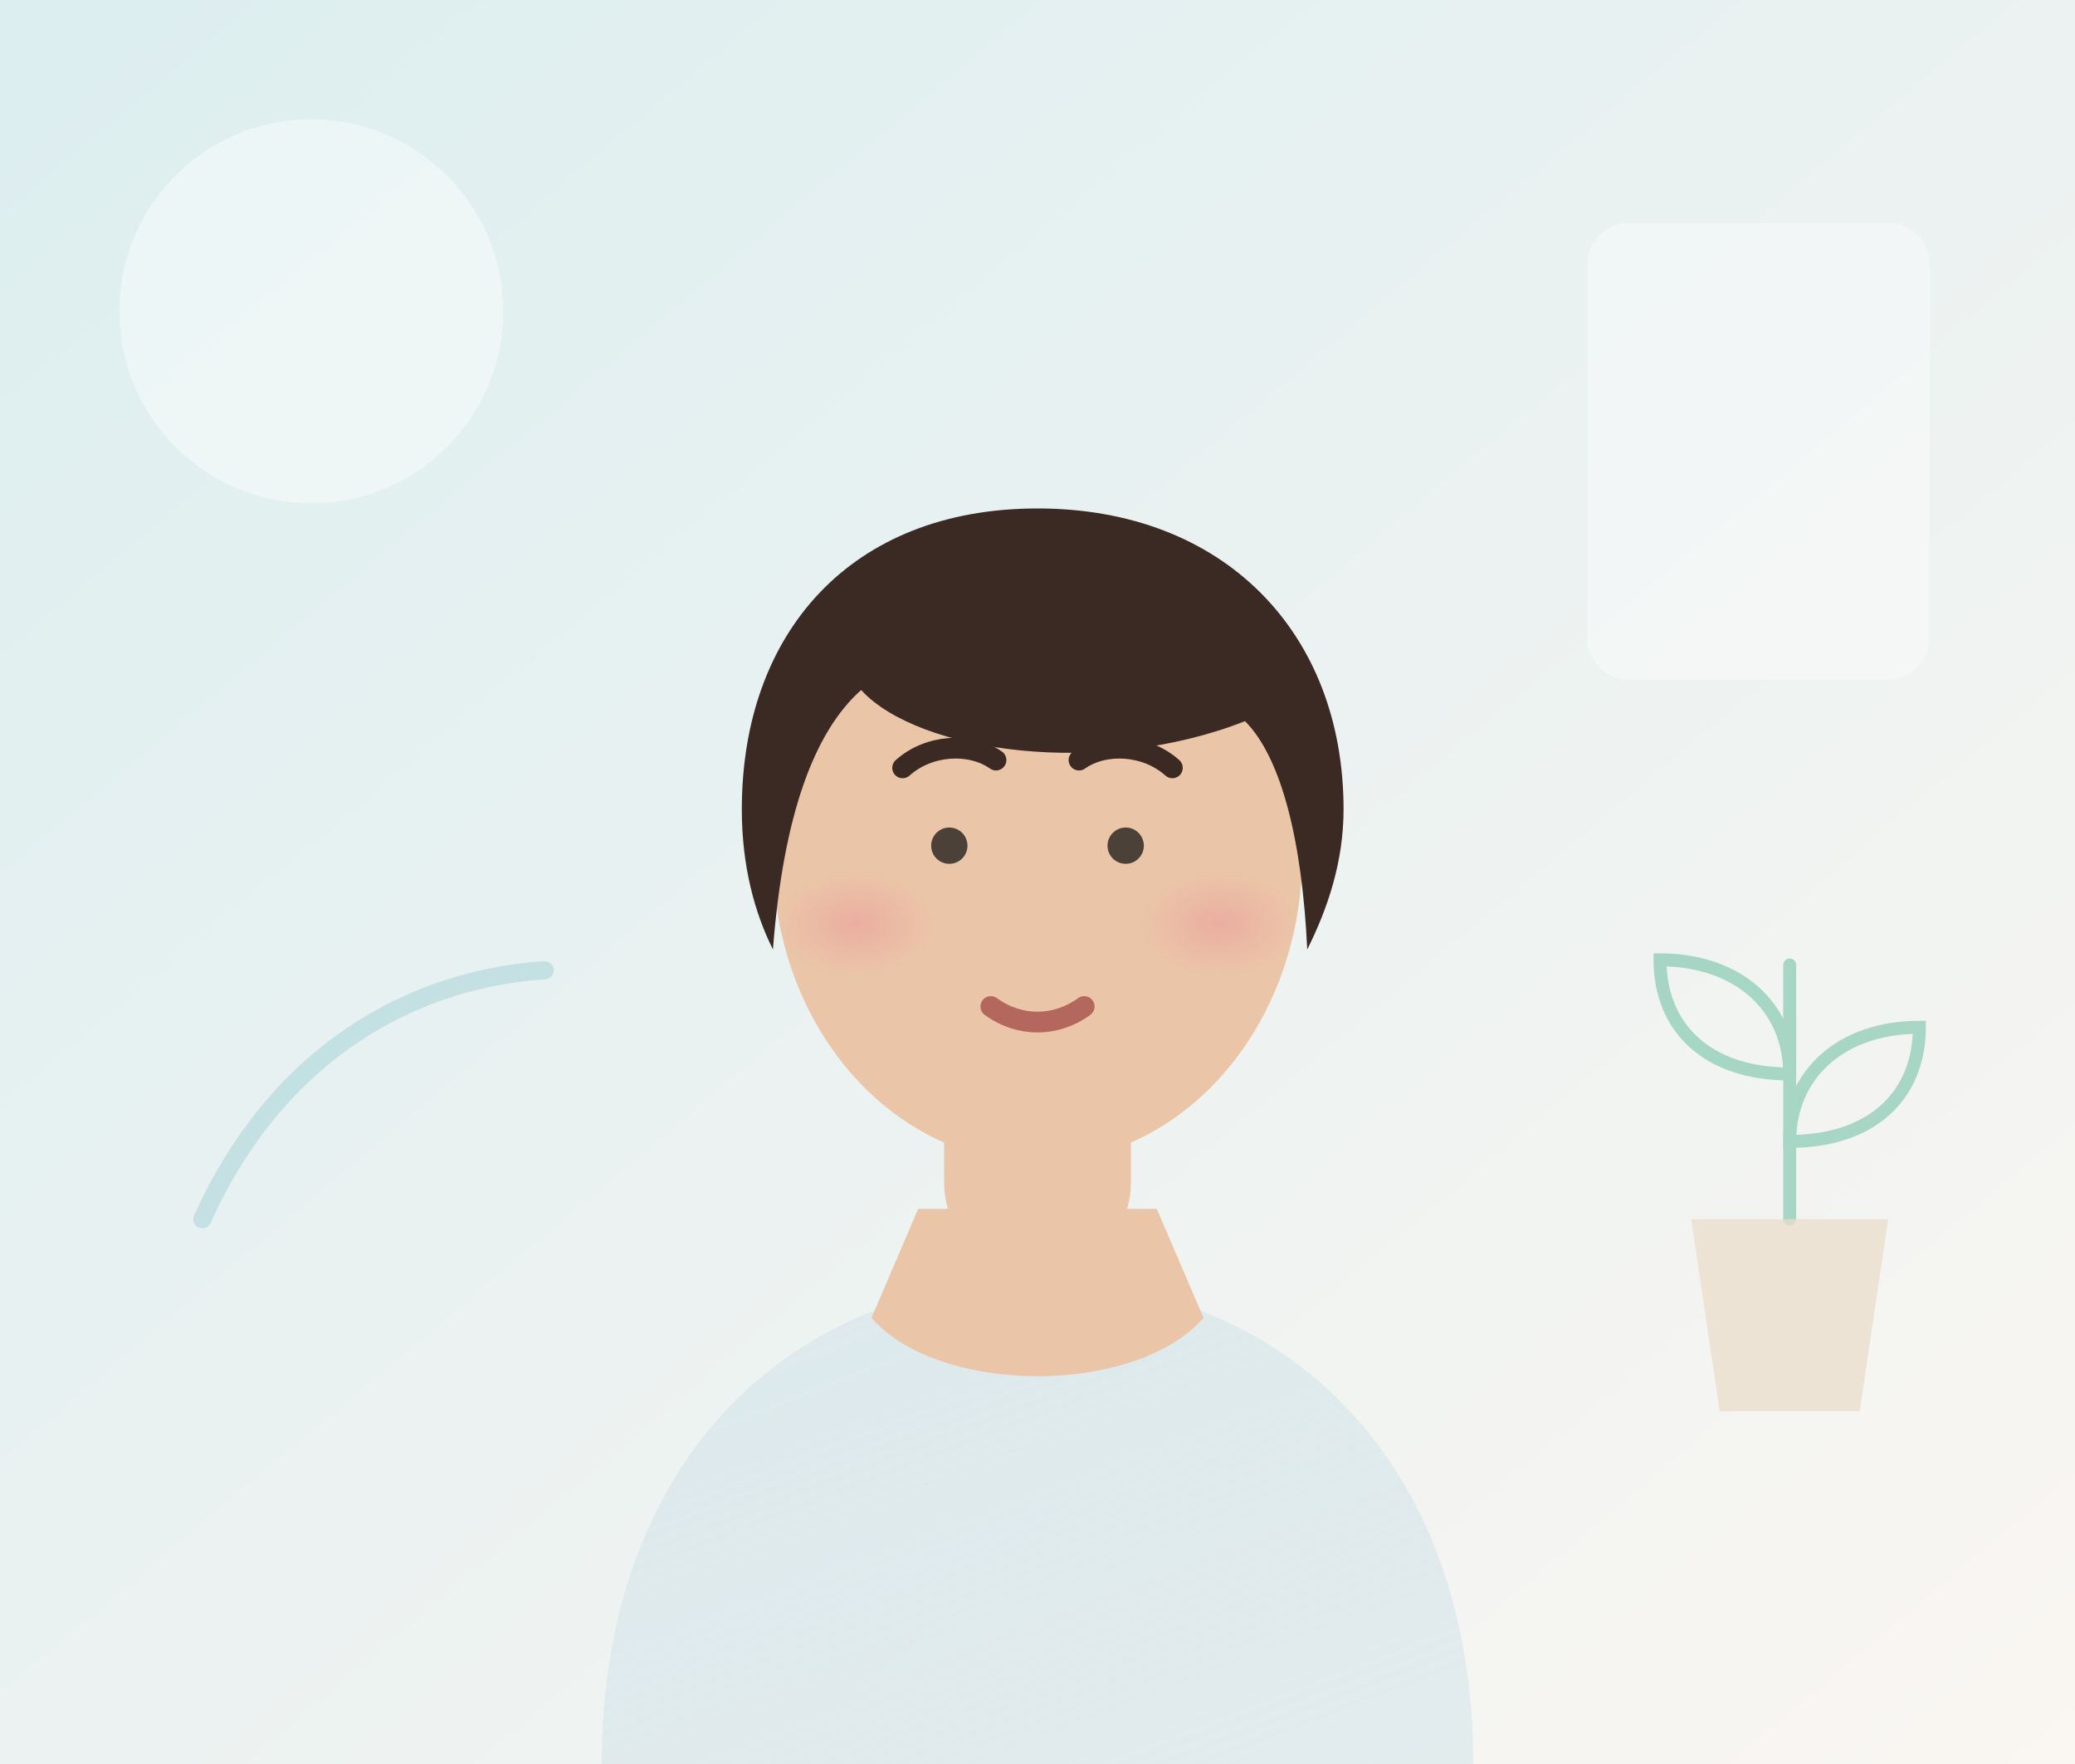
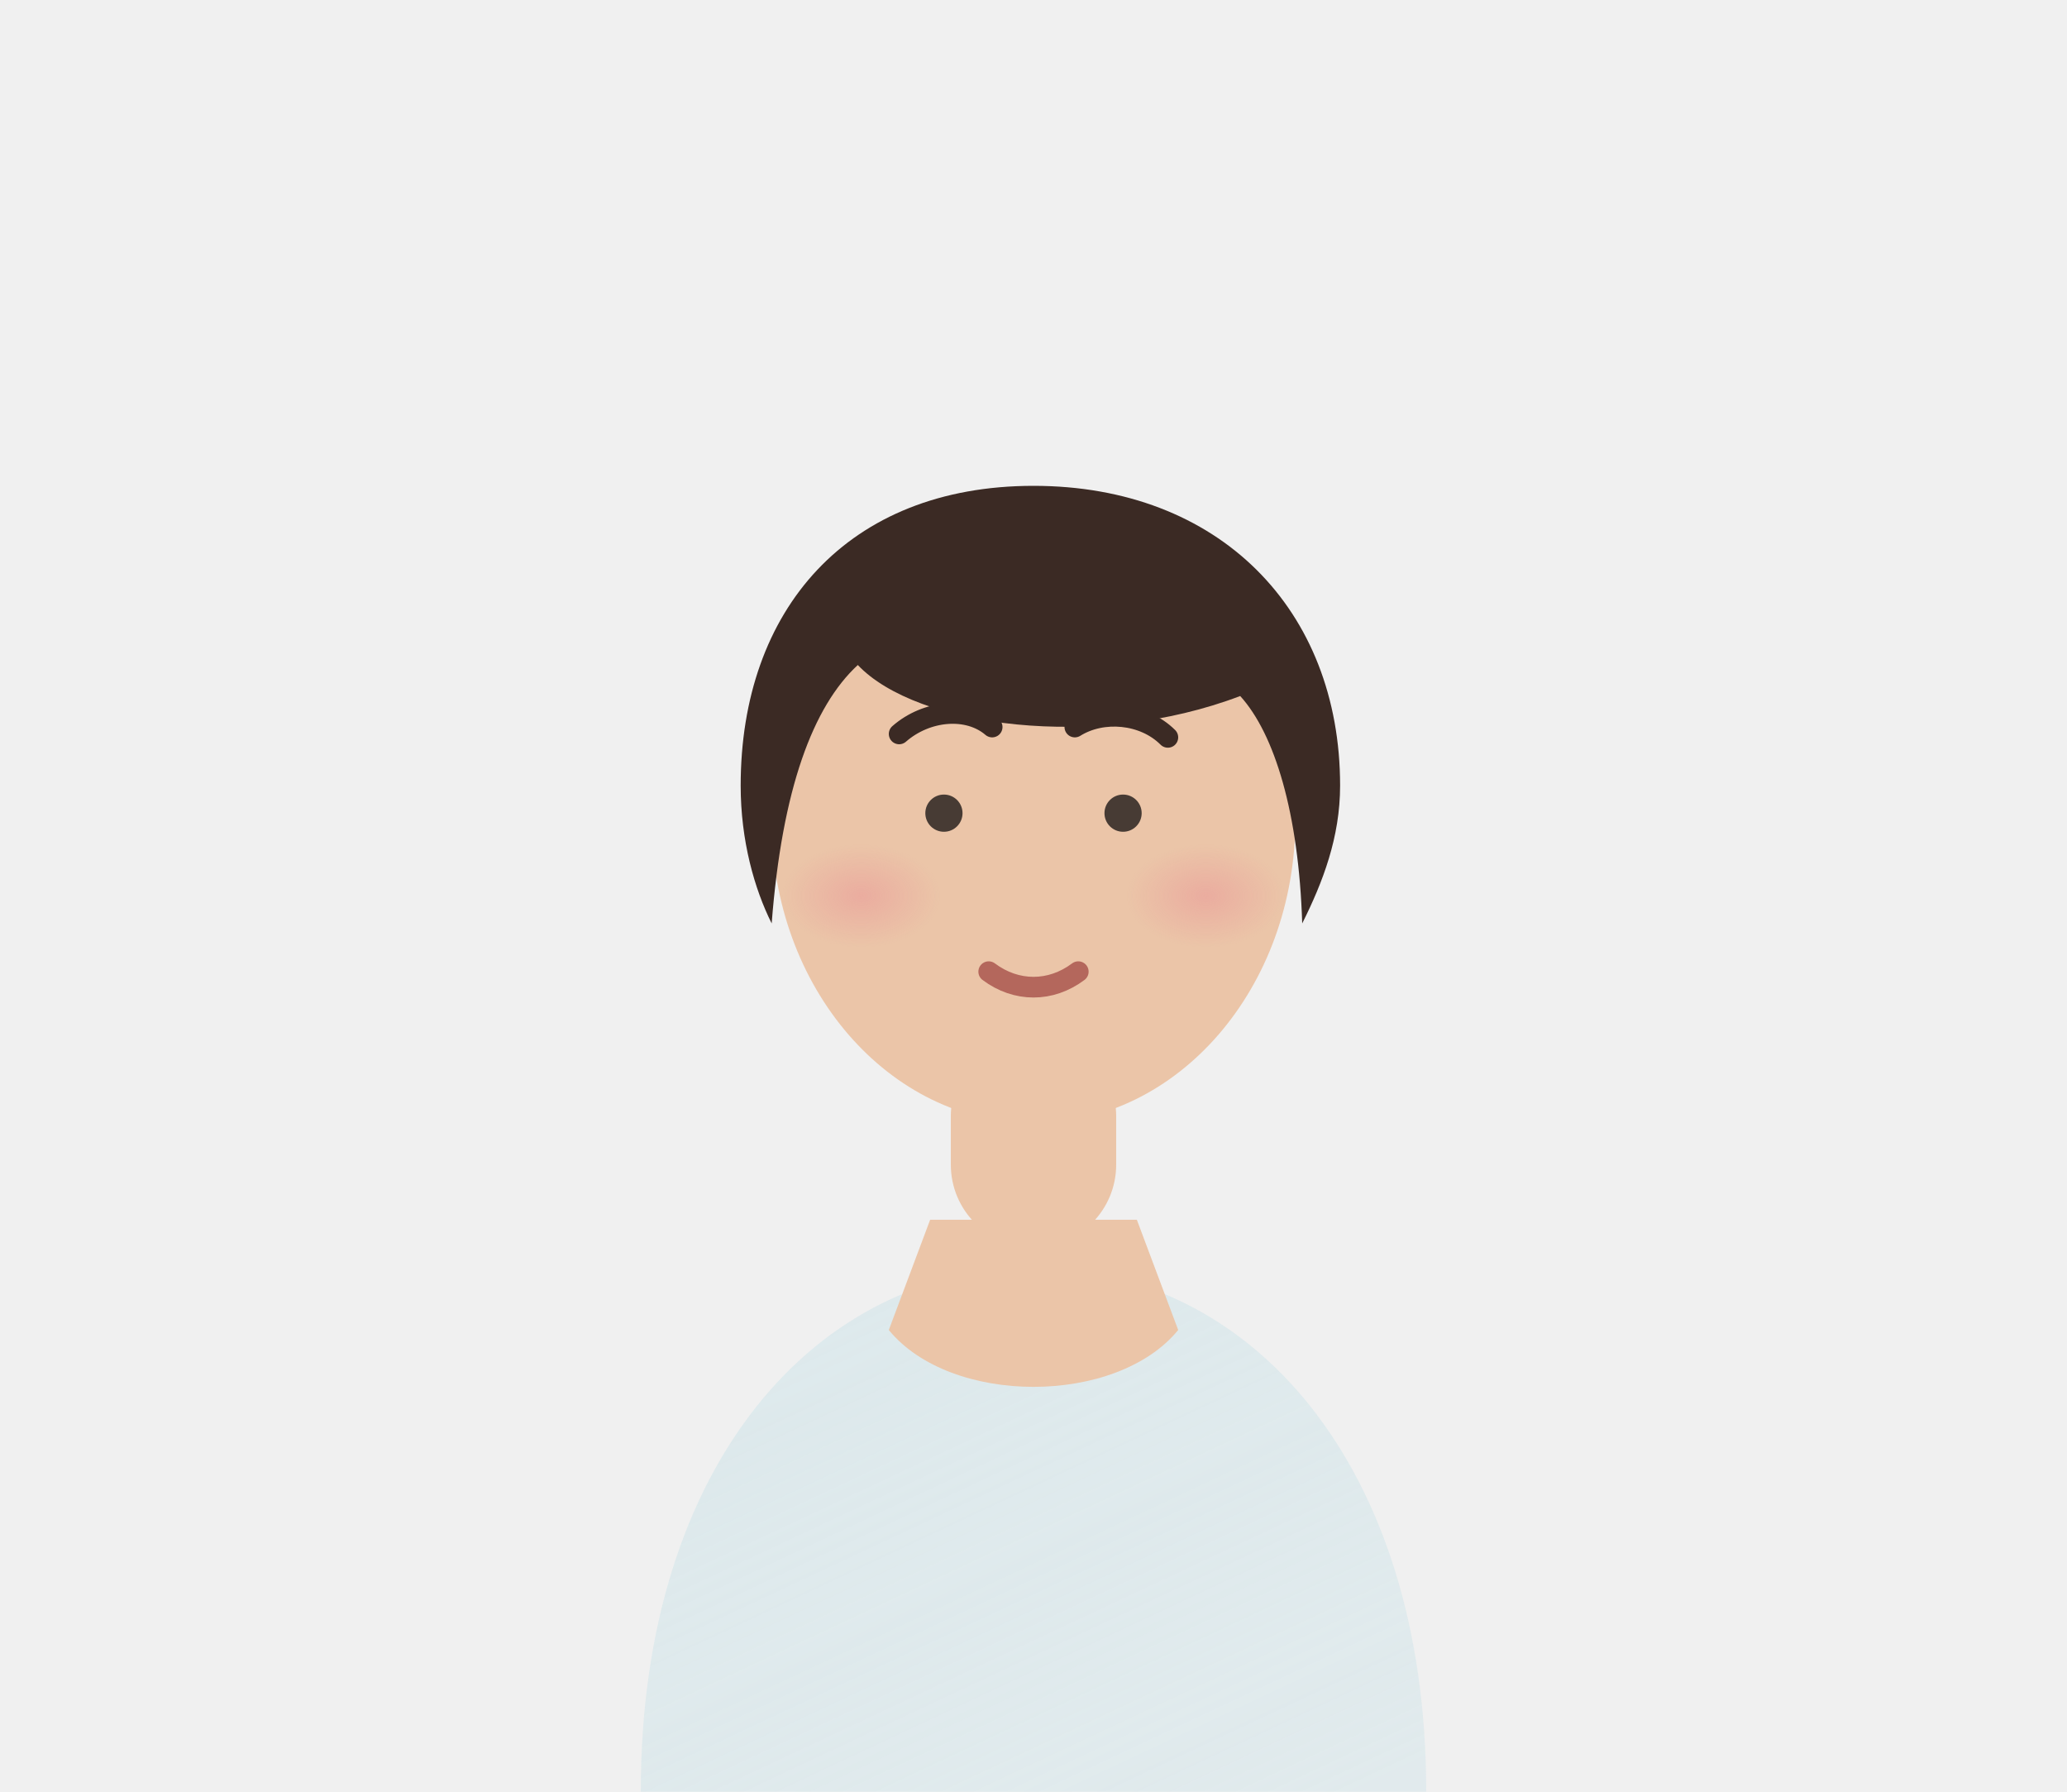
- <svg xmlns="http://www.w3.org/2000/svg" viewBox="0 0 800 680" width="800" height="680" role="img" aria-label="Portrait placeholder">
+ <svg xmlns="http://www.w3.org/2000/svg" viewBox="0 0 600 520" width="600" height="520" role="img" aria-label="Portrait placeholder">
  <defs>
-     <linearGradient id="bg" x1="0" y1="0" x2="1" y2="1">
-       <stop offset="0%" stop-color="#DCEEF0" />
-       <stop offset="100%" stop-color="#FAF6F2" />
-     </linearGradient>
    <linearGradient id="cloth" x1="0.2" y1="0" x2="0.9" y2="1">
      <stop offset="0%" stop-color="#DDE9EC" />
-       <stop offset="100%" stop-color="#DDE9EC" stop-opacity="0.78" />
+       <stop offset="100%" stop-color="#DDE9EC" stop-opacity="0.8" />
    </linearGradient>
    <radialGradient id="cheek" cx="0.5" cy="0.5" r="0.5">
-       <stop offset="0%" stop-color="#E9728A" stop-opacity="0.28" />
+       <stop offset="0%" stop-color="#E9728A" stop-opacity="0.3" />
      <stop offset="100%" stop-color="#E9728A" stop-opacity="0" />
    </radialGradient>
  </defs>
-   <rect width="800" height="680" fill="url(#bg)" />
-   <circle cx="120" cy="120" r="74" fill="#FFFFFF" opacity="0.42" />
-   <rect x="612" y="86" width="132" height="176" rx="16" fill="#FFFFFF" opacity="0.34" />
-   <path d="M78 470c26-58 74-92 132-96" stroke="#53ABB3" stroke-opacity="0.24" stroke-width="7" fill="none" stroke-linecap="round" />
-   <g opacity="0.5" stroke="#5CB89A" stroke-width="5" fill="none" stroke-linecap="round">
-     <path d="M690 470V372" />
-     <path d="M690 414c-32 0-50-18-50-44 30 0 50 18 50 44Z" />
-     <path d="M690 440c32 0 50-18 50-44-30 0-50 18-50 44Z" />
-   </g>
-   <path d="M652 470h76l-11 74h-54Z" fill="#E9DDCB" opacity="0.75" />
-   <path d="M232 680c0-118 74-186 168-186s168 68 168 186Z" fill="url(#cloth)" />
-   <path d="M336 508c26 30 102 30 128 0l-18-42H354Z" fill="#EBC5A8" />
-   <rect x="364" y="404" width="72" height="86" rx="34" fill="#EBC5A8" />
-   <ellipse cx="400" cy="330" rx="102" ry="118" fill="#EBC5A8" />
-   <path d="M400 196c-72 0-114 48-114 116 0 22 5 40 12 54 4-52 16-84 34-100 22 24 92 34 148 12 14 14 22 46 24 88 8-16 14-34 14-54 0-68-46-116-118-116Z" fill="#3B2A24" />
-   <circle cx="366" cy="326" r="7" fill="#2A2320" opacity="0.82" />
-   <circle cx="434" cy="326" r="7" fill="#2A2320" opacity="0.82" />
-   <path d="M348 296c10-9 26-10 36-3M416 293c10-7 26-6 36 3" stroke="#3B2A24" stroke-width="8" fill="none" stroke-linecap="round" />
-   <path d="M382 388c11 8 25 8 36 0" stroke="#B4675C" stroke-width="8" fill="none" stroke-linecap="round" />
-   <ellipse cx="330" cy="356" rx="30" ry="20" fill="url(#cheek)" />
-   <ellipse cx="470" cy="356" rx="30" ry="20" fill="url(#cheek)" />
+   <path d="M186 520c0-96 52-152 114-152s114 56 114 152Z" fill="url(#cloth)" />
+   <path d="M258 386c18 22 66 22 84 0l-12-32h-60Z" fill="#EBC5A8" />
+   <rect x="276" y="300" width="48" height="62" rx="24" fill="#EBC5A8" />
+   <ellipse cx="300" cy="238" rx="76" ry="88" fill="#EBC5A8" />
+   <path d="M300 141c-54 0-85 36-85 87 0 16 4 30 9 40 3-39 12-63 25-75 17 18 69 25 111 9 10 11 17 34 18 66 6-12 11-25 11-40 0-51-35-87-89-87Z" fill="#3B2A24" />
+   <circle cx="274" cy="236" r="5.4" fill="#2A2320" opacity="0.85" />
+   <circle cx="326" cy="236" r="5.4" fill="#2A2320" opacity="0.85" />
+   <path d="M261 213c8-7 20-8 27-2M312 211c8-5 20-4 27 3" stroke="#3B2A24" stroke-width="6" fill="none" stroke-linecap="round" />
+   <path d="M287 282c8 6 18 6 26 0" stroke="#B4675C" stroke-width="6" fill="none" stroke-linecap="round" />
+   <ellipse cx="250" cy="260" rx="23" ry="15" fill="url(#cheek)" />
+   <ellipse cx="350" cy="260" rx="23" ry="15" fill="url(#cheek)" />
</svg>
